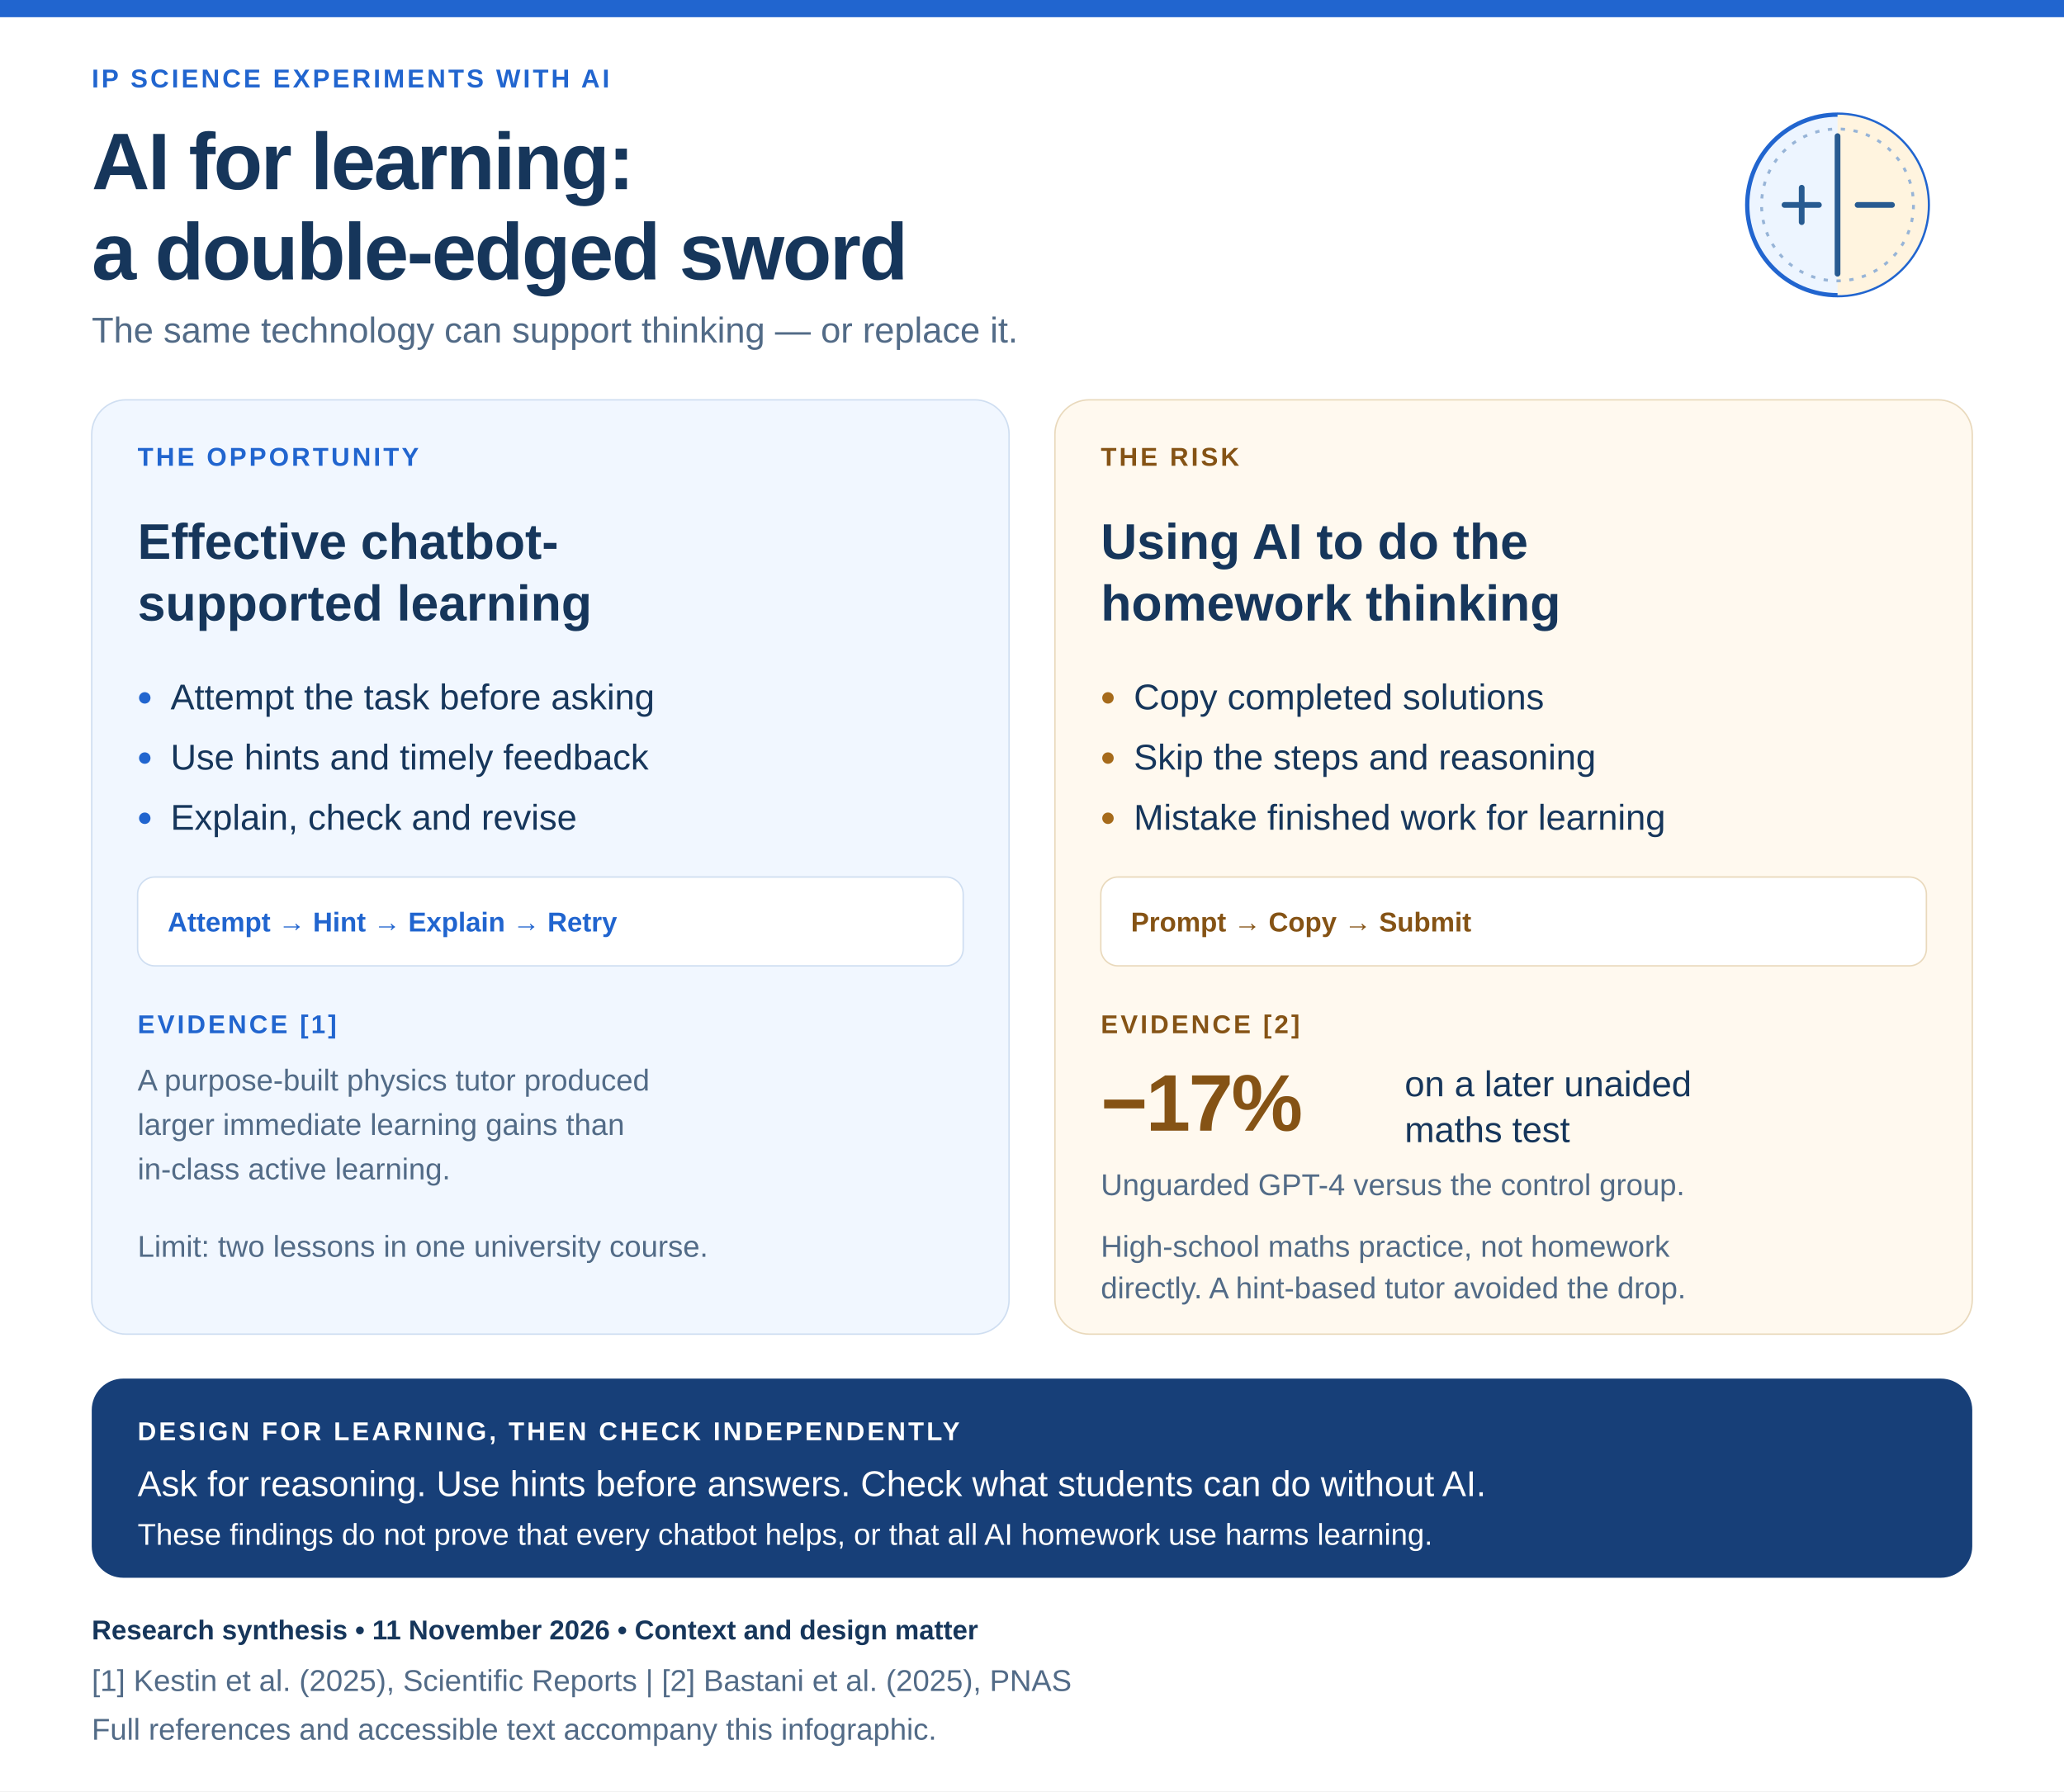
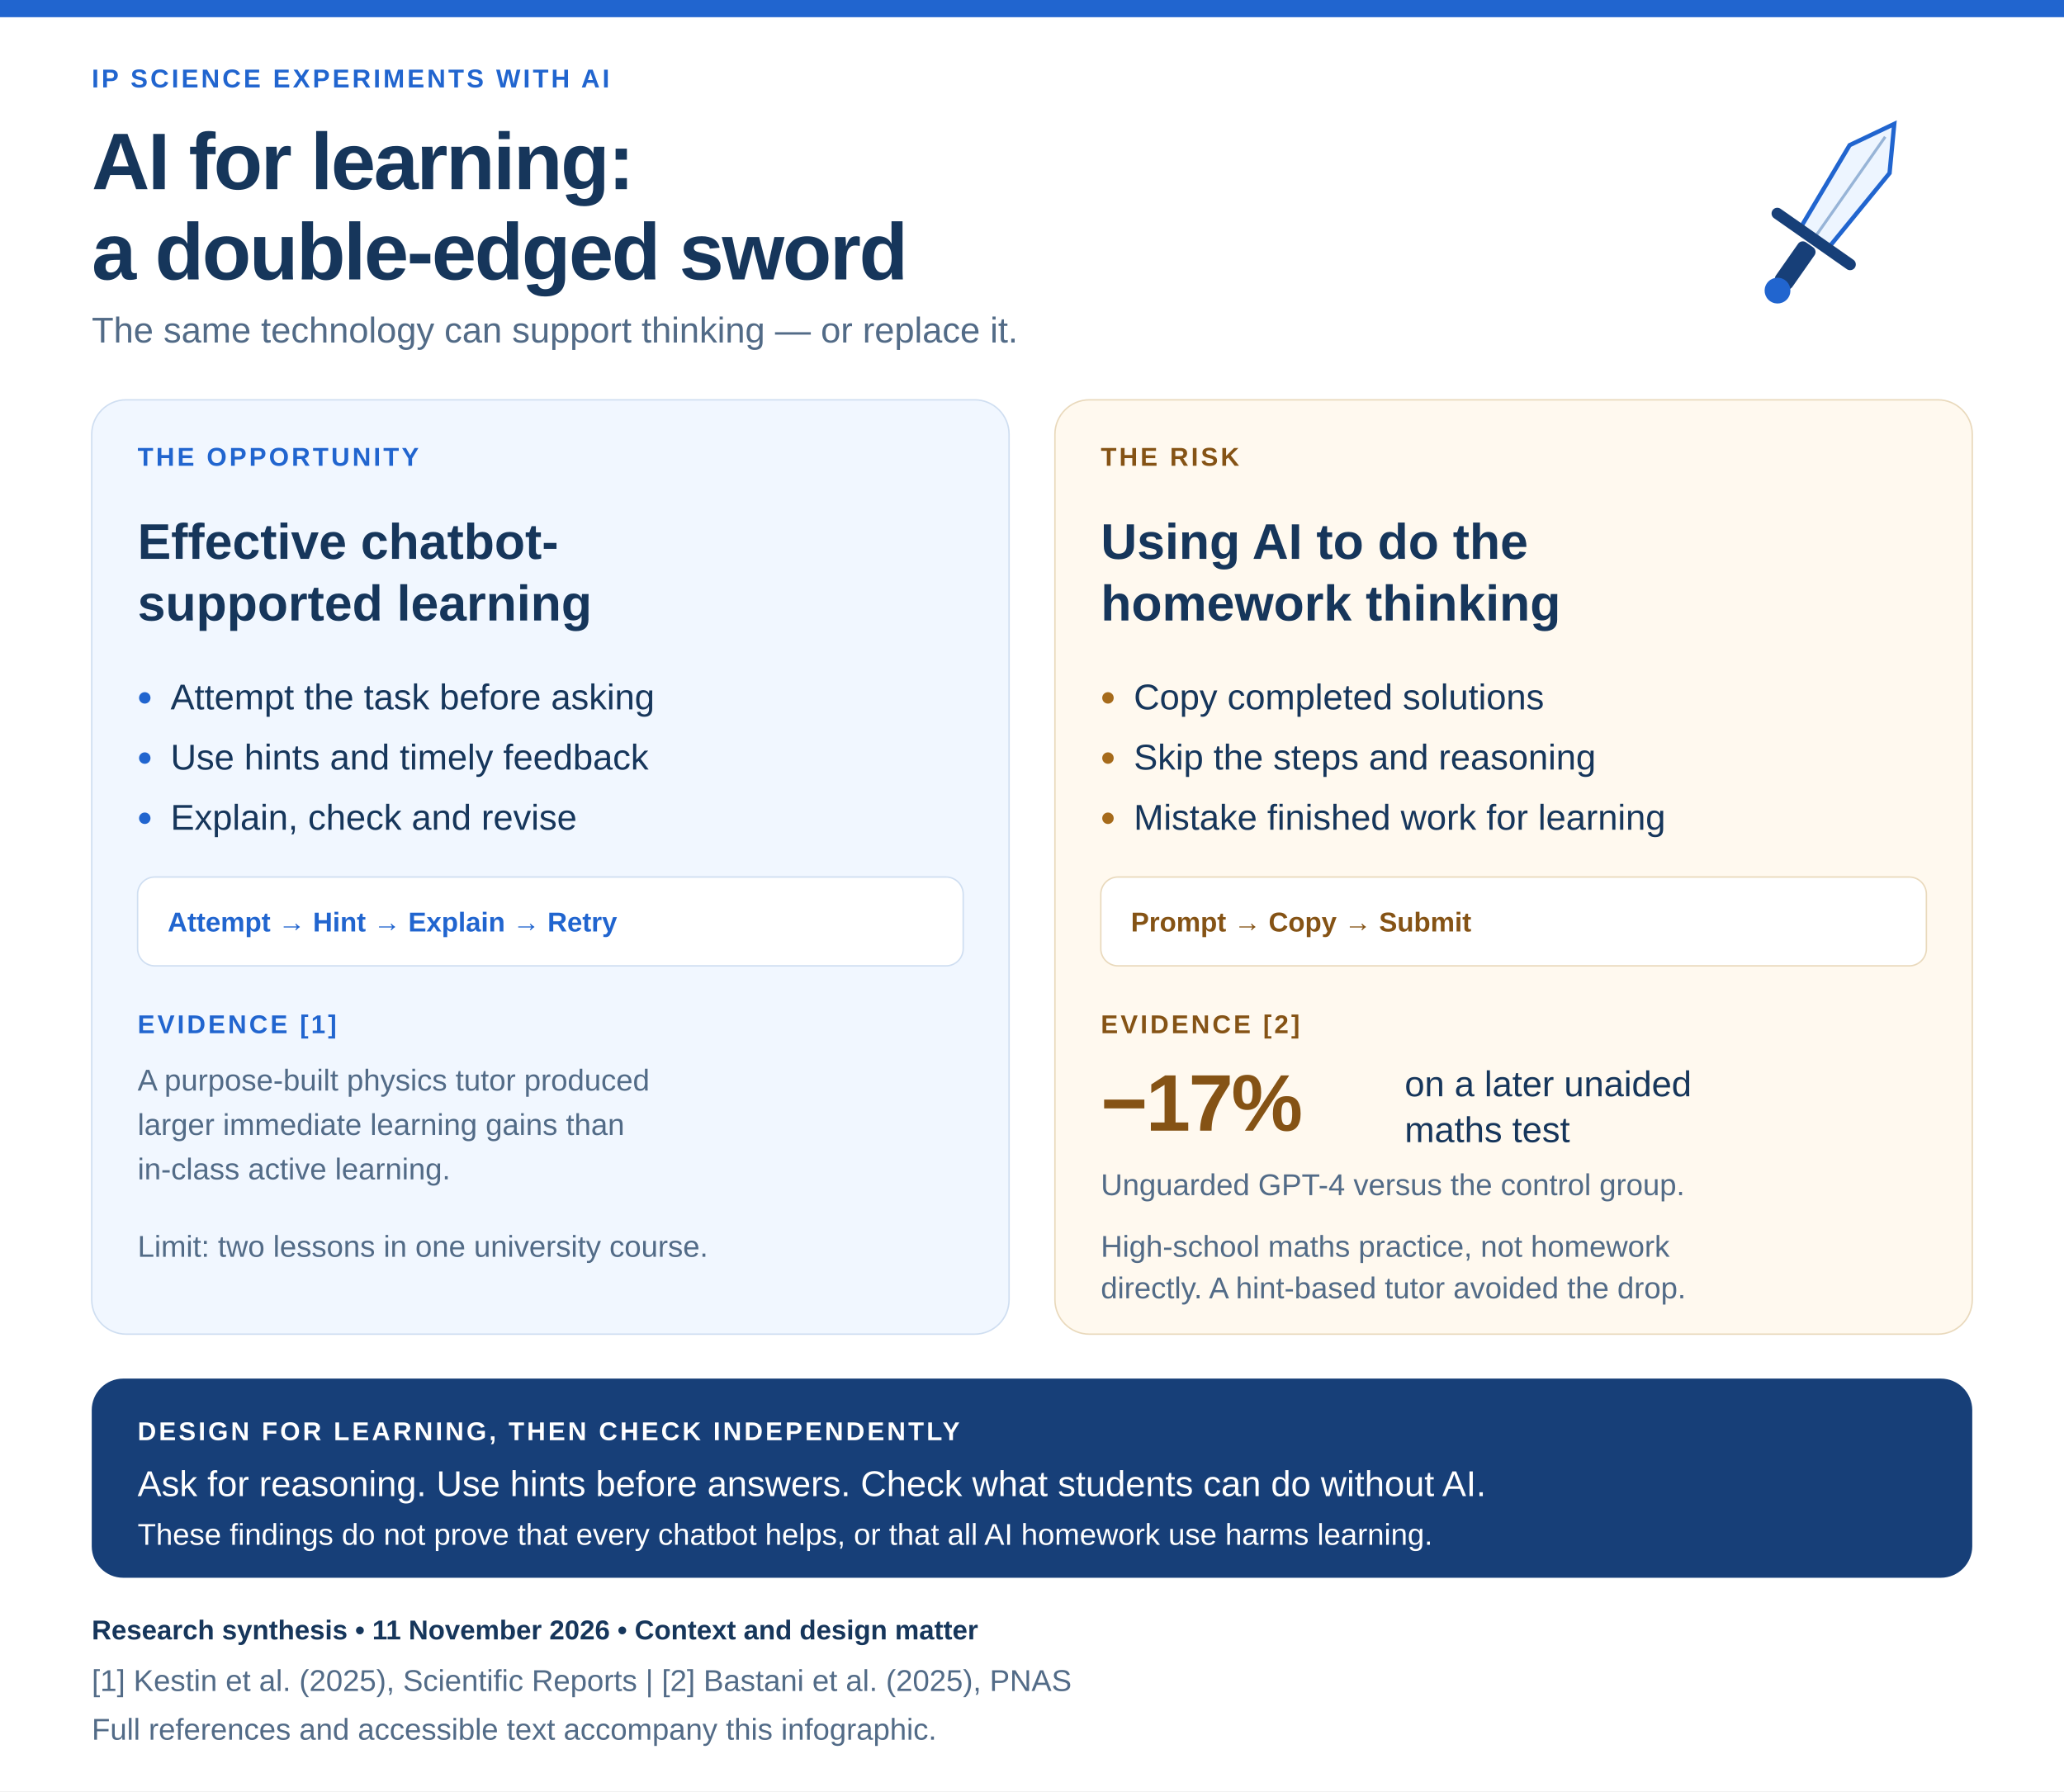
<svg xmlns="http://www.w3.org/2000/svg" width="1440" height="1250" viewBox="0 0 1440 1250" role="img" aria-labelledby="title desc">
  <defs>
    <style>text{font-family:Arial,Helvetica,sans-serif;fill:#16365b}.kicker{font-size:18px;font-weight:700;letter-spacing:1.8px}.title{font-size:56px;font-weight:700;letter-spacing:-1.3px}.heading{font-size:35px;font-weight:700}.body{font-size:25px}.small{font-size:21px;fill:#526b87}.label{font-size:19px;font-weight:700}.white{fill:#fff}.blue{fill:#2165cf}.amber{fill:#855315}.muted{fill:#526b87}</style>
  </defs>
  <rect width="1440" height="1250" fill="#fff" />
  <rect width="1440" height="12" fill="#2165cf" />
  <text x="64" y="61" class="kicker blue">IP SCIENCE EXPERIMENTS WITH AI</text>
  <text x="64" y="132" class="title">AI for learning:</text>
  <text x="64" y="195" class="title">a double-edged sword</text>
  <text x="64" y="239" class="body muted">The same technology can support thinking — or replace it.</text>
-   <circle cx="1282" cy="143" r="63" fill="#edf5ff" stroke="#2165cf" stroke-width="3" />
-   <path d="M1282 80a63 63 0 0 1 0 126z" fill="#fff4df" />
-   <circle cx="1282" cy="143" r="53" fill="none" stroke="#97b4d7" stroke-width="2" stroke-dasharray="3 6" />
-   <path d="M1245 143h24m-12-12v24m25-60v96m14-48h24" stroke="#285b91" stroke-width="4" stroke-linecap="round" />
+   <g transform="translate(1282 143) rotate(35)">
+     <path d="M0-69 17-39 12 28H-12L-17-39Z" fill="#edf5ff" stroke="#2165cf" stroke-width="3" />
+     <path d="M0-58V28" stroke="#97b4d7" stroke-width="2" />
+     <path d="M-31 29H31" stroke="#173f78" stroke-width="8" stroke-linecap="round" />
+     <rect x="-7" y="34" width="14" height="35" rx="4" fill="#173f78" />
+     <circle cy="73" r="9" fill="#2165cf" />
+   </g>
  <rect x="64" y="279" width="640" height="652" rx="24" fill="#f1f7ff" stroke="#cfdef1" />
  <rect x="736" y="279" width="640" height="652" rx="24" fill="#fff9ef" stroke="#e9d9bc" />
  <text x="96" y="325" class="kicker blue">THE OPPORTUNITY</text>
  <text x="768" y="325" class="kicker amber">THE RISK</text>
  <text x="96" y="390" class="heading">Effective chatbot-</text>
  <text x="96" y="433" class="heading">supported learning</text>
  <text x="768" y="390" class="heading">Using AI to do the</text>
  <text x="768" y="433" class="heading">homework thinking</text>
  <circle cx="101" cy="487" r="4" fill="#2165cf" />
  <text x="119" y="495" class="body">Attempt the task before asking</text>
  <circle cx="101" cy="529" r="4" fill="#2165cf" />
  <text x="119" y="537" class="body">Use hints and timely feedback</text>
  <circle cx="101" cy="571" r="4" fill="#2165cf" />
  <text x="119" y="579" class="body">Explain, check and revise</text>
  <circle cx="773" cy="487" r="4" fill="#a66b1b" />
  <text x="791" y="495" class="body">Copy completed solutions</text>
  <circle cx="773" cy="529" r="4" fill="#a66b1b" />
  <text x="791" y="537" class="body">Skip the steps and reasoning</text>
  <circle cx="773" cy="571" r="4" fill="#a66b1b" />
  <text x="791" y="579" class="body">Mistake finished work for learning</text>
  <rect x="96" y="612" width="576" height="62" rx="12" fill="#fff" stroke="#cfdef1" />
  <text x="117" y="650" class="label blue">Attempt → Hint → Explain → Retry</text>
  <rect x="768" y="612" width="576" height="62" rx="12" fill="#fff" stroke="#e9d9bc" />
  <text x="789" y="650" class="label amber">Prompt → Copy → Submit</text>
  <text x="96" y="721" class="kicker blue">EVIDENCE [1]</text>
  <text x="96" y="761" class="small">A purpose-built physics tutor produced</text>
  <text x="96" y="792" class="small">larger immediate learning gains than</text>
  <text x="96" y="823" class="small">in-class active learning.</text>
  <text x="96" y="877" class="small">Limit: two lessons in one university course.</text>
  <text x="768" y="721" class="kicker amber">EVIDENCE [2]</text>
  <text x="768" y="789" class="title amber">−17%</text>
  <text x="980" y="765" class="body">on a later unaided</text>
  <text x="980" y="797" class="body">maths test</text>
  <text x="768" y="834" class="small">Unguarded GPT-4 versus the control group.</text>
  <text x="768" y="877" class="small">High-school maths practice, not homework</text>
  <text x="768" y="906" class="small">directly. A hint-based tutor avoided the drop.</text>
  <rect x="64" y="962" width="1312" height="139" rx="22" fill="#173f78" />
  <text x="96" y="1005" class="kicker white">DESIGN FOR LEARNING, THEN CHECK INDEPENDENTLY</text>
  <text x="96" y="1044" class="body white">Ask for reasoning. Use hints before answers. Check what students can do without AI.</text>
  <text x="96" y="1078" class="small white">These findings do not prove that every chatbot helps, or that all AI homework use harms learning.</text>
  <text x="64" y="1144" class="label">Research synthesis • 11 November 2026 • Context and design matter</text>
  <text x="64" y="1180" class="small">[1] Kestin et al. (2025), Scientific Reports  |  [2] Bastani et al. (2025), PNAS</text>
  <text x="64" y="1214" class="small">Full references and accessible text accompany this infographic.</text>
</svg>
